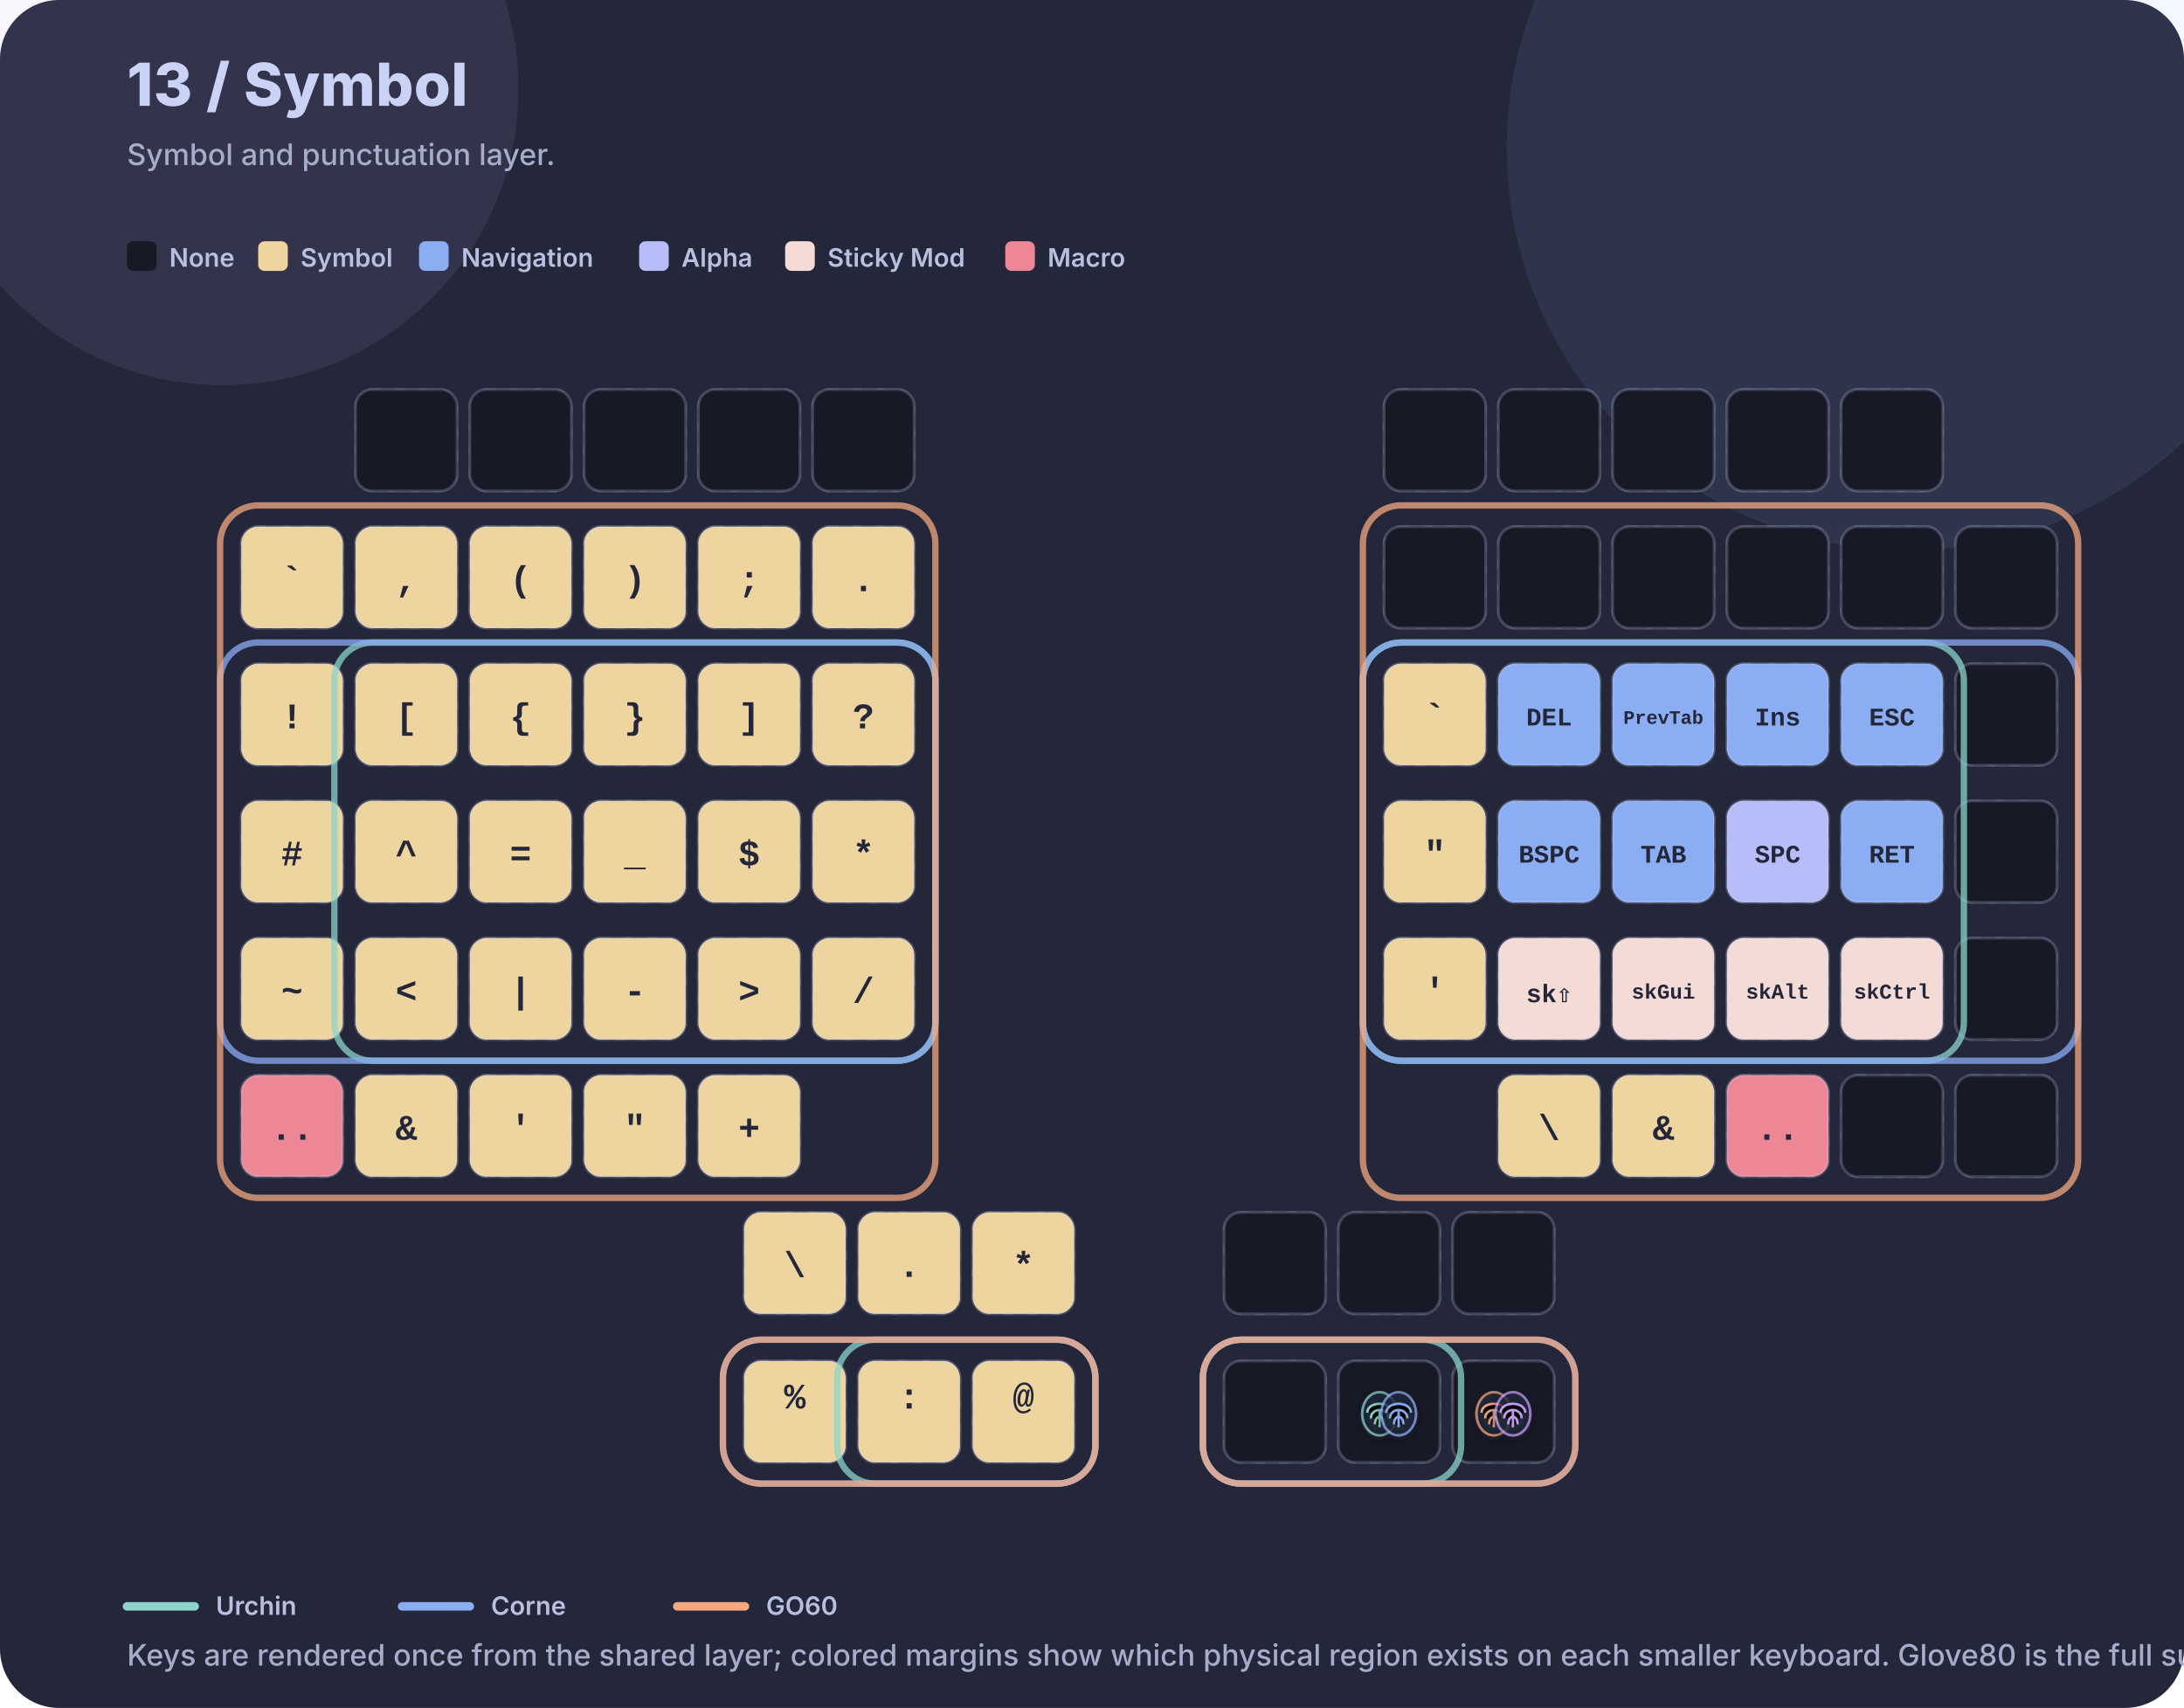
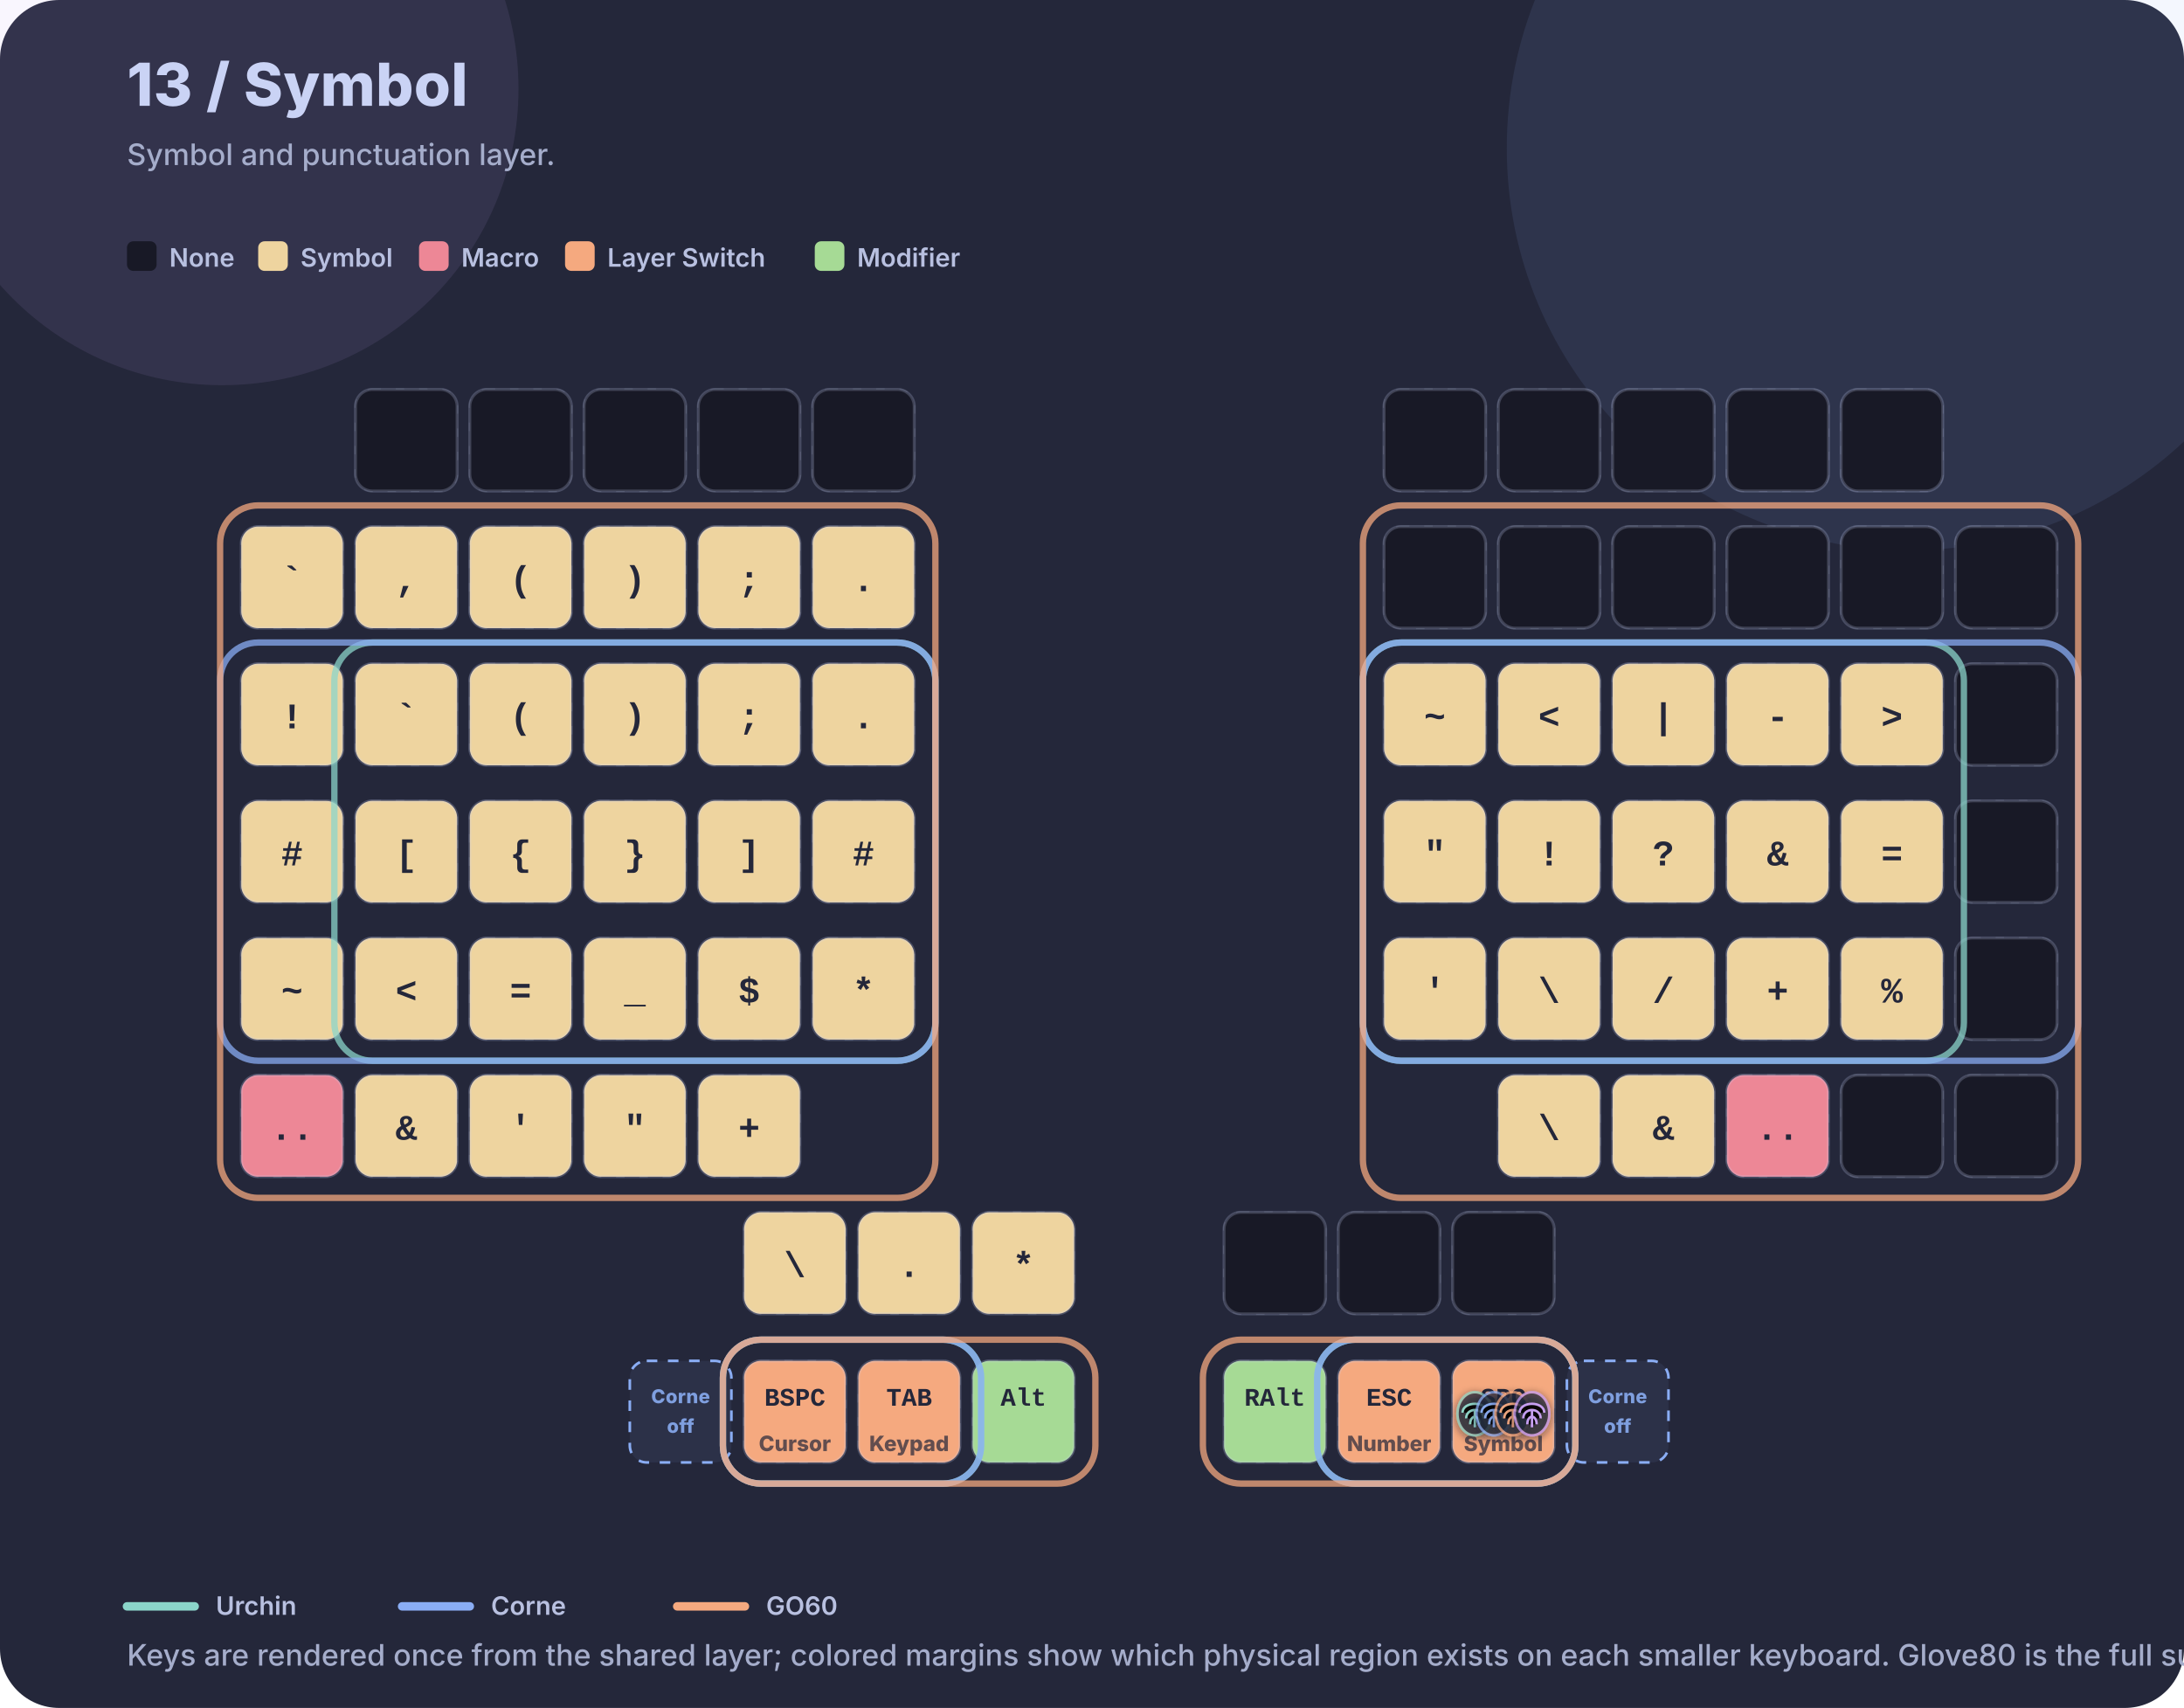
<svg xmlns="http://www.w3.org/2000/svg" width="1032" height="807" viewBox="0 0 1032 807" role="img" aria-labelledby="title desc">
  <style>
    .title { font: 800 28px Inter, Avenir Next, Segoe UI, sans-serif; fill: #cad3f5; letter-spacing: .2px; }
    .subtitle { font: 500 14px Inter, Avenir Next, Segoe UI, sans-serif; fill: #a5adcb; }
    .legend-text { font: 600 12px Inter, Avenir Next, Segoe UI, sans-serif; fill: #b8c0e0; }
    .tap { font-family: Berkeley Mono, SFMono-Regular, Consolas, Liberation Mono, monospace; font-weight: 800; text-anchor: middle; dominant-baseline: central; }
    .tap.transparent { font-size: 16px; fill: #6e738d; }
    .hold { font: 800 10px Inter, Avenir Next, Segoe UI, sans-serif; text-anchor: middle; dominant-baseline: central; }
    .key { stroke: rgba(202,211,245,.22); stroke-width: 1.4; }
    .ghost-key { fill: transparent; stroke: rgba(202,211,245,.13); stroke-width: 1; stroke-dasharray: 4 7; }
+     .corne-disabled-thumb rect { fill: rgba(138,173,244,.08); stroke: #8aadf4; stroke-width: 1.25; stroke-dasharray: 5 5; }
+     .corne-disabled-thumb text { font: 800 9px Inter, Avenir Next, Segoe UI, sans-serif; fill: #8aadf4; text-anchor: middle; letter-spacing: .15px; opacity: .88; }
    .keyboard-boundary { fill: transparent; stroke-width: 3; opacity: .74; }
    .layer-activator { opacity: .96; filter: drop-shadow(0 1px 2px rgba(24,25,38,.8)); }
    .layer-activator * { stroke: #24273a; stroke-width: 1.15; }
    .outline-legend-line { stroke-width: 4; stroke-linecap: round; }
    .shortcut path { fill: none; stroke: #8bd5ca; stroke-width: 1.2; opacity: .62; stroke-linecap: round; }
    .shortcut circle { fill: #8bd5ca; stroke: #24273a; stroke-width: 1.5; }
    .shortcut rect { fill: #181926; stroke: #8bd5ca; stroke-width: 1.2; }
    .shortcut text { font: 800 11px Inter, Avenir Next, Segoe UI, sans-serif; fill: #cad3f5; text-anchor: middle; letter-spacing: .2px; }
  </style>
  <rect x="0" y="0" width="1032" height="807" rx="28" fill="#24273a" />
  <circle cx="105" cy="42" r="140" fill="#c6a0f6" opacity="0.10" />
  <circle cx="902" cy="70" r="190" fill="#8aadf4" opacity="0.10" />
  <text x="60" y="50" class="title">13 / Symbol</text>
  <text x="60" y="78" class="subtitle">Symbol and punctuation layer.</text>
  <rect x="60" y="114" width="14" height="14" rx="3" fill="#181926" />
  <text x="80" y="126" class="legend-text">None</text>
  <rect x="122" y="114" width="14" height="14" rx="3" fill="#eed49f" />
  <text x="142" y="126" class="legend-text">Symbol</text>
-   <rect x="198" y="114" width="14" height="14" rx="3" fill="#8aadf4" />
-   <text x="218" y="126" class="legend-text">Navigation</text>
-   <rect x="302" y="114" width="14" height="14" rx="3" fill="#b7bdf8" />
-   <text x="322" y="126" class="legend-text">Alpha</text>
-   <rect x="371" y="114" width="14" height="14" rx="3" fill="#f4dbd6" />
-   <text x="391" y="126" class="legend-text">Sticky Mod</text>
-   <rect x="475" y="114" width="14" height="14" rx="3" fill="#ed8796" />
-   <text x="495" y="126" class="legend-text">Macro</text>
+   <rect x="198" y="114" width="14" height="14" rx="3" fill="#ed8796" />
+   <text x="218" y="126" class="legend-text">Macro</text>
+   <rect x="267" y="114" width="14" height="14" rx="3" fill="#f5a97f" />
+   <text x="287" y="126" class="legend-text">Layer Switch</text>
+   <rect x="385" y="114" width="14" height="14" rx="3" fill="#a6da95" />
+   <text x="405" y="126" class="legend-text">Modifier</text>
  <g transform="translate(60 184)">
    <rect class="ghost-key" x="108" y="0" width="48" height="48" rx="8" />
    <rect class="ghost-key" x="162" y="0" width="48" height="48" rx="8" />
    <rect class="ghost-key" x="216" y="0" width="48" height="48" rx="8" />
    <rect class="ghost-key" x="270" y="0" width="48" height="48" rx="8" />
    <rect class="ghost-key" x="324" y="0" width="48" height="48" rx="8" />
    <rect class="ghost-key" x="594" y="0" width="48" height="48" rx="8" />
    <rect class="ghost-key" x="648" y="0" width="48" height="48" rx="8" />
    <rect class="ghost-key" x="702" y="0" width="48" height="48" rx="8" />
    <rect class="ghost-key" x="756" y="0" width="48" height="48" rx="8" />
    <rect class="ghost-key" x="810" y="0" width="48" height="48" rx="8" />
    <rect class="ghost-key" x="54" y="64.8" width="48" height="48" rx="8" />
    <rect class="ghost-key" x="108" y="64.8" width="48" height="48" rx="8" />
    <rect class="ghost-key" x="162" y="64.8" width="48" height="48" rx="8" />
    <rect class="ghost-key" x="216" y="64.8" width="48" height="48" rx="8" />
    <rect class="ghost-key" x="270" y="64.8" width="48" height="48" rx="8" />
    <rect class="ghost-key" x="324" y="64.8" width="48" height="48" rx="8" />
    <rect class="ghost-key" x="594" y="64.8" width="48" height="48" rx="8" />
    <rect class="ghost-key" x="648" y="64.8" width="48" height="48" rx="8" />
    <rect class="ghost-key" x="702" y="64.8" width="48" height="48" rx="8" />
    <rect class="ghost-key" x="756" y="64.8" width="48" height="48" rx="8" />
    <rect class="ghost-key" x="810" y="64.8" width="48" height="48" rx="8" />
    <rect class="ghost-key" x="864" y="64.8" width="48" height="48" rx="8" />
    <rect class="ghost-key" x="54" y="129.6" width="48" height="48" rx="8" />
    <rect class="ghost-key" x="108" y="129.6" width="48" height="48" rx="8" />
    <rect class="ghost-key" x="162" y="129.6" width="48" height="48" rx="8" />
    <rect class="ghost-key" x="216" y="129.6" width="48" height="48" rx="8" />
    <rect class="ghost-key" x="270" y="129.6" width="48" height="48" rx="8" />
    <rect class="ghost-key" x="324" y="129.6" width="48" height="48" rx="8" />
    <rect class="ghost-key" x="594" y="129.6" width="48" height="48" rx="8" />
    <rect class="ghost-key" x="648" y="129.6" width="48" height="48" rx="8" />
    <rect class="ghost-key" x="702" y="129.6" width="48" height="48" rx="8" />
    <rect class="ghost-key" x="756" y="129.6" width="48" height="48" rx="8" />
    <rect class="ghost-key" x="810" y="129.6" width="48" height="48" rx="8" />
    <rect class="ghost-key" x="864" y="129.6" width="48" height="48" rx="8" />
    <rect class="ghost-key" x="54" y="194.4" width="48" height="48" rx="8" />
    <rect class="ghost-key" x="108" y="194.4" width="48" height="48" rx="8" />
    <rect class="ghost-key" x="162" y="194.4" width="48" height="48" rx="8" />
    <rect class="ghost-key" x="216" y="194.4" width="48" height="48" rx="8" />
    <rect class="ghost-key" x="270" y="194.4" width="48" height="48" rx="8" />
    <rect class="ghost-key" x="324" y="194.4" width="48" height="48" rx="8" />
    <rect class="ghost-key" x="594" y="194.4" width="48" height="48" rx="8" />
    <rect class="ghost-key" x="648" y="194.4" width="48" height="48" rx="8" />
    <rect class="ghost-key" x="702" y="194.4" width="48" height="48" rx="8" />
    <rect class="ghost-key" x="756" y="194.4" width="48" height="48" rx="8" />
    <rect class="ghost-key" x="810" y="194.4" width="48" height="48" rx="8" />
    <rect class="ghost-key" x="864" y="194.4" width="48" height="48" rx="8" />
    <rect class="ghost-key" x="54" y="259.2" width="48" height="48" rx="8" />
    <rect class="ghost-key" x="108" y="259.2" width="48" height="48" rx="8" />
    <rect class="ghost-key" x="162" y="259.2" width="48" height="48" rx="8" />
    <rect class="ghost-key" x="216" y="259.2" width="48" height="48" rx="8" />
    <rect class="ghost-key" x="270" y="259.2" width="48" height="48" rx="8" />
    <rect class="ghost-key" x="324" y="259.2" width="48" height="48" rx="8" />
    <rect class="ghost-key" x="291.6" y="388.8" width="48" height="48" rx="8" />
    <rect class="ghost-key" x="345.6" y="388.8" width="48" height="48" rx="8" />
    <rect class="ghost-key" x="399.6" y="388.8" width="48" height="48" rx="8" />
    <rect class="ghost-key" x="518.4" y="388.8" width="48" height="48" rx="8" />
    <rect class="ghost-key" x="572.4" y="388.8" width="48" height="48" rx="8" />
    <rect class="ghost-key" x="626.4" y="388.8" width="48" height="48" rx="8" />
    <rect class="ghost-key" x="594" y="259.2" width="48" height="48" rx="8" />
    <rect class="ghost-key" x="648" y="259.2" width="48" height="48" rx="8" />
    <rect class="ghost-key" x="702" y="259.2" width="48" height="48" rx="8" />
    <rect class="ghost-key" x="756" y="259.2" width="48" height="48" rx="8" />
    <rect class="ghost-key" x="810" y="259.2" width="48" height="48" rx="8" />
    <rect class="ghost-key" x="864" y="259.2" width="48" height="48" rx="8" />
    <rect class="ghost-key" x="54" y="324" width="48" height="48" rx="8" />
    <rect class="ghost-key" x="108" y="324" width="48" height="48" rx="8" />
    <rect class="ghost-key" x="162" y="324" width="48" height="48" rx="8" />
    <rect class="ghost-key" x="216" y="324" width="48" height="48" rx="8" />
    <rect class="ghost-key" x="270" y="324" width="48" height="48" rx="8" />
    <rect class="ghost-key" x="291.6" y="459" width="48" height="48" rx="8" />
    <rect class="ghost-key" x="345.6" y="459" width="48" height="48" rx="8" />
    <rect class="ghost-key" x="399.6" y="459" width="48" height="48" rx="8" />
    <rect class="ghost-key" x="518.4" y="459" width="48" height="48" rx="8" />
    <rect class="ghost-key" x="572.4" y="459" width="48" height="48" rx="8" />
    <rect class="ghost-key" x="626.4" y="459" width="48" height="48" rx="8" />
    <rect class="ghost-key" x="648" y="324" width="48" height="48" rx="8" />
    <rect class="ghost-key" x="702" y="324" width="48" height="48" rx="8" />
    <rect class="ghost-key" x="756" y="324" width="48" height="48" rx="8" />
    <rect class="ghost-key" x="810" y="324" width="48" height="48" rx="8" />
    <rect class="ghost-key" x="864" y="324" width="48" height="48" rx="8" />
+     <g class="corne-disabled-thumb" aria-label="Corne disabled thumb key">
+       <rect x="237.6" y="459" width="48" height="48" rx="8" />
+       <text x="261.6" y="479">Corne</text>
+       <text x="261.6" y="493">off</text>
+     </g>
+     <g class="corne-disabled-thumb" aria-label="Corne disabled thumb key">
+       <rect x="680.4" y="459" width="48" height="48" rx="8" />
+       <text x="704.4" y="479">Corne</text>
+       <text x="704.4" y="493">off</text>
+     </g>
    <rect class="key" x="108" y="0" width="48" height="48" rx="8" fill="#181926" />
    <rect class="key" x="162" y="0" width="48" height="48" rx="8" fill="#181926" />
    <rect class="key" x="216" y="0" width="48" height="48" rx="8" fill="#181926" />
    <rect class="key" x="270" y="0" width="48" height="48" rx="8" fill="#181926" />
    <rect class="key" x="324" y="0" width="48" height="48" rx="8" fill="#181926" />
    <rect class="key" x="594" y="0" width="48" height="48" rx="8" fill="#181926" />
    <rect class="key" x="648" y="0" width="48" height="48" rx="8" fill="#181926" />
    <rect class="key" x="702" y="0" width="48" height="48" rx="8" fill="#181926" />
    <rect class="key" x="756" y="0" width="48" height="48" rx="8" fill="#181926" />
    <rect class="key" x="810" y="0" width="48" height="48" rx="8" fill="#181926" />
    <rect class="key" x="54" y="64.8" width="48" height="48" rx="8" fill="#eed49f" />
    <text x="78" y="90.8" class="tap" style="font-size:17px;fill:#24273a">`</text>
    <rect class="key" x="108" y="64.8" width="48" height="48" rx="8" fill="#eed49f" />
    <text x="132" y="90.8" class="tap" style="font-size:17px;fill:#24273a">,</text>
    <rect class="key" x="162" y="64.8" width="48" height="48" rx="8" fill="#eed49f" />
    <text x="186" y="90.8" class="tap" style="font-size:17px;fill:#24273a">(</text>
    <rect class="key" x="216" y="64.8" width="48" height="48" rx="8" fill="#eed49f" />
    <text x="240" y="90.8" class="tap" style="font-size:17px;fill:#24273a">)</text>
    <rect class="key" x="270" y="64.8" width="48" height="48" rx="8" fill="#eed49f" />
    <text x="294" y="90.8" class="tap" style="font-size:17px;fill:#24273a">;</text>
    <rect class="key" x="324" y="64.8" width="48" height="48" rx="8" fill="#eed49f" />
    <text x="348" y="90.8" class="tap" style="font-size:17px;fill:#24273a">.</text>
    <rect class="key" x="594" y="64.8" width="48" height="48" rx="8" fill="#181926" />
    <rect class="key" x="648" y="64.8" width="48" height="48" rx="8" fill="#181926" />
    <rect class="key" x="702" y="64.8" width="48" height="48" rx="8" fill="#181926" />
    <rect class="key" x="756" y="64.8" width="48" height="48" rx="8" fill="#181926" />
    <rect class="key" x="810" y="64.8" width="48" height="48" rx="8" fill="#181926" />
    <rect class="key" x="864" y="64.8" width="48" height="48" rx="8" fill="#181926" />
    <rect class="key" x="54" y="129.6" width="48" height="48" rx="8" fill="#eed49f" />
    <text x="78" y="155.6" class="tap" style="font-size:17px;fill:#24273a">!</text>
    <rect class="key" x="108" y="129.6" width="48" height="48" rx="8" fill="#eed49f" />
-     <text x="132" y="155.6" class="tap" style="font-size:17px;fill:#24273a">[</text>
+     <text x="132" y="155.6" class="tap" style="font-size:17px;fill:#24273a">`</text>
    <rect class="key" x="162" y="129.6" width="48" height="48" rx="8" fill="#eed49f" />
-     <text x="186" y="155.6" class="tap" style="font-size:17px;fill:#24273a">{</text>
+     <text x="186" y="155.6" class="tap" style="font-size:17px;fill:#24273a">(</text>
    <rect class="key" x="216" y="129.6" width="48" height="48" rx="8" fill="#eed49f" />
-     <text x="240" y="155.6" class="tap" style="font-size:17px;fill:#24273a">}</text>
+     <text x="240" y="155.6" class="tap" style="font-size:17px;fill:#24273a">)</text>
    <rect class="key" x="270" y="129.6" width="48" height="48" rx="8" fill="#eed49f" />
-     <text x="294" y="155.6" class="tap" style="font-size:17px;fill:#24273a">]</text>
+     <text x="294" y="155.6" class="tap" style="font-size:17px;fill:#24273a">;</text>
    <rect class="key" x="324" y="129.6" width="48" height="48" rx="8" fill="#eed49f" />
-     <text x="348" y="155.6" class="tap" style="font-size:17px;fill:#24273a">?</text>
+     <text x="348" y="155.6" class="tap" style="font-size:17px;fill:#24273a">.</text>
    <rect class="key" x="594" y="129.6" width="48" height="48" rx="8" fill="#eed49f" />
-     <text x="618" y="155.6" class="tap" style="font-size:17px;fill:#24273a">`</text>
-     <rect class="key" x="648" y="129.6" width="48" height="48" rx="8" fill="#8aadf4" />
-     <text x="672" y="155.6" class="tap" style="font-size:12px;fill:#24273a">DEL</text>
-     <rect class="key" x="702" y="129.6" width="48" height="48" rx="8" fill="#8aadf4" />
-     <text x="726" y="155.6" class="tap" style="font-size:9px;fill:#24273a">PrevTab</text>
-     <rect class="key" x="756" y="129.6" width="48" height="48" rx="8" fill="#8aadf4" />
-     <text x="780" y="155.6" class="tap" style="font-size:12px;fill:#24273a">Ins</text>
-     <rect class="key" x="810" y="129.6" width="48" height="48" rx="8" fill="#8aadf4" />
-     <text x="834" y="155.6" class="tap" style="font-size:12px;fill:#24273a">ESC</text>
+     <text x="618" y="155.6" class="tap" style="font-size:17px;fill:#24273a">~</text>
+     <rect class="key" x="648" y="129.6" width="48" height="48" rx="8" fill="#eed49f" />
+     <text x="672" y="155.6" class="tap" style="font-size:17px;fill:#24273a">&lt;</text>
+     <rect class="key" x="702" y="129.6" width="48" height="48" rx="8" fill="#eed49f" />
+     <text x="726" y="155.6" class="tap" style="font-size:17px;fill:#24273a">|</text>
+     <rect class="key" x="756" y="129.6" width="48" height="48" rx="8" fill="#eed49f" />
+     <text x="780" y="155.6" class="tap" style="font-size:17px;fill:#24273a">-</text>
+     <rect class="key" x="810" y="129.6" width="48" height="48" rx="8" fill="#eed49f" />
+     <text x="834" y="155.6" class="tap" style="font-size:17px;fill:#24273a">&gt;</text>
    <rect class="key" x="864" y="129.6" width="48" height="48" rx="8" fill="#181926" />
    <rect class="key" x="54" y="194.4" width="48" height="48" rx="8" fill="#eed49f" />
    <text x="78" y="220.4" class="tap" style="font-size:17px;fill:#24273a">#</text>
    <rect class="key" x="108" y="194.4" width="48" height="48" rx="8" fill="#eed49f" />
-     <text x="132" y="220.4" class="tap" style="font-size:17px;fill:#24273a">^</text>
+     <text x="132" y="220.4" class="tap" style="font-size:17px;fill:#24273a">[</text>
    <rect class="key" x="162" y="194.4" width="48" height="48" rx="8" fill="#eed49f" />
-     <text x="186" y="220.4" class="tap" style="font-size:17px;fill:#24273a">=</text>
+     <text x="186" y="220.4" class="tap" style="font-size:17px;fill:#24273a">{</text>
    <rect class="key" x="216" y="194.4" width="48" height="48" rx="8" fill="#eed49f" />
-     <text x="240" y="220.4" class="tap" style="font-size:17px;fill:#24273a">_</text>
+     <text x="240" y="220.4" class="tap" style="font-size:17px;fill:#24273a">}</text>
    <rect class="key" x="270" y="194.4" width="48" height="48" rx="8" fill="#eed49f" />
-     <text x="294" y="220.4" class="tap" style="font-size:17px;fill:#24273a">$</text>
+     <text x="294" y="220.4" class="tap" style="font-size:17px;fill:#24273a">]</text>
    <rect class="key" x="324" y="194.4" width="48" height="48" rx="8" fill="#eed49f" />
-     <text x="348" y="220.4" class="tap" style="font-size:17px;fill:#24273a">*</text>
+     <text x="348" y="220.4" class="tap" style="font-size:17px;fill:#24273a">#</text>
    <rect class="key" x="594" y="194.4" width="48" height="48" rx="8" fill="#eed49f" />
    <text x="618" y="220.4" class="tap" style="font-size:17px;fill:#24273a">"</text>
-     <rect class="key" x="648" y="194.4" width="48" height="48" rx="8" fill="#8aadf4" />
-     <text x="672" y="220.4" class="tap" style="font-size:12px;fill:#24273a">BSPC</text>
-     <rect class="key" x="702" y="194.4" width="48" height="48" rx="8" fill="#8aadf4" />
-     <text x="726" y="220.4" class="tap" style="font-size:12px;fill:#24273a">TAB</text>
-     <rect class="key" x="756" y="194.4" width="48" height="48" rx="8" fill="#b7bdf8" />
-     <text x="780" y="220.4" class="tap" style="font-size:12px;fill:#24273a">SPC</text>
-     <rect class="key" x="810" y="194.4" width="48" height="48" rx="8" fill="#8aadf4" />
-     <text x="834" y="220.4" class="tap" style="font-size:12px;fill:#24273a">RET</text>
+     <rect class="key" x="648" y="194.4" width="48" height="48" rx="8" fill="#eed49f" />
+     <text x="672" y="220.4" class="tap" style="font-size:17px;fill:#24273a">!</text>
+     <rect class="key" x="702" y="194.4" width="48" height="48" rx="8" fill="#eed49f" />
+     <text x="726" y="220.4" class="tap" style="font-size:17px;fill:#24273a">?</text>
+     <rect class="key" x="756" y="194.4" width="48" height="48" rx="8" fill="#eed49f" />
+     <text x="780" y="220.4" class="tap" style="font-size:17px;fill:#24273a">&amp;</text>
+     <rect class="key" x="810" y="194.4" width="48" height="48" rx="8" fill="#eed49f" />
+     <text x="834" y="220.4" class="tap" style="font-size:17px;fill:#24273a">=</text>
    <rect class="key" x="864" y="194.4" width="48" height="48" rx="8" fill="#181926" />
    <rect class="key" x="54" y="259.2" width="48" height="48" rx="8" fill="#eed49f" />
    <text x="78" y="285.2" class="tap" style="font-size:17px;fill:#24273a">~</text>
    <rect class="key" x="108" y="259.2" width="48" height="48" rx="8" fill="#eed49f" />
    <text x="132" y="285.2" class="tap" style="font-size:17px;fill:#24273a">&lt;</text>
    <rect class="key" x="162" y="259.2" width="48" height="48" rx="8" fill="#eed49f" />
-     <text x="186" y="285.2" class="tap" style="font-size:17px;fill:#24273a">|</text>
+     <text x="186" y="285.2" class="tap" style="font-size:17px;fill:#24273a">=</text>
    <rect class="key" x="216" y="259.2" width="48" height="48" rx="8" fill="#eed49f" />
-     <text x="240" y="285.2" class="tap" style="font-size:17px;fill:#24273a">-</text>
+     <text x="240" y="285.2" class="tap" style="font-size:17px;fill:#24273a">_</text>
    <rect class="key" x="270" y="259.2" width="48" height="48" rx="8" fill="#eed49f" />
-     <text x="294" y="285.2" class="tap" style="font-size:17px;fill:#24273a">&gt;</text>
+     <text x="294" y="285.2" class="tap" style="font-size:17px;fill:#24273a">$</text>
    <rect class="key" x="324" y="259.2" width="48" height="48" rx="8" fill="#eed49f" />
-     <text x="348" y="285.2" class="tap" style="font-size:17px;fill:#24273a">/</text>
+     <text x="348" y="285.2" class="tap" style="font-size:17px;fill:#24273a">*</text>
    <rect class="key" x="291.6" y="388.8" width="48" height="48" rx="8" fill="#eed49f" />
    <text x="315.6" y="414.8" class="tap" style="font-size:17px;fill:#24273a">\</text>
    <rect class="key" x="345.6" y="388.8" width="48" height="48" rx="8" fill="#eed49f" />
    <text x="369.6" y="414.8" class="tap" style="font-size:17px;fill:#24273a">.</text>
    <rect class="key" x="399.6" y="388.8" width="48" height="48" rx="8" fill="#eed49f" />
    <text x="423.6" y="414.8" class="tap" style="font-size:17px;fill:#24273a">*</text>
    <rect class="key" x="518.4" y="388.8" width="48" height="48" rx="8" fill="#181926" />
    <rect class="key" x="572.4" y="388.8" width="48" height="48" rx="8" fill="#181926" />
    <rect class="key" x="626.4" y="388.8" width="48" height="48" rx="8" fill="#181926" />
    <rect class="key" x="594" y="259.2" width="48" height="48" rx="8" fill="#eed49f" />
    <text x="618" y="285.2" class="tap" style="font-size:17px;fill:#24273a">'</text>
-     <rect class="key" x="648" y="259.2" width="48" height="48" rx="8" fill="#f4dbd6" />
-     <text x="672" y="285.2" class="tap" style="font-size:12px;fill:#24273a">sk⇧</text>
-     <rect class="key" x="702" y="259.2" width="48" height="48" rx="8" fill="#f4dbd6" />
-     <text x="726" y="285.2" class="tap" style="font-size:10px;fill:#24273a">skGui</text>
-     <rect class="key" x="756" y="259.2" width="48" height="48" rx="8" fill="#f4dbd6" />
-     <text x="780" y="285.2" class="tap" style="font-size:10px;fill:#24273a">skAlt</text>
-     <rect class="key" x="810" y="259.2" width="48" height="48" rx="8" fill="#f4dbd6" />
-     <text x="834" y="285.2" class="tap" style="font-size:10px;fill:#24273a">skCtrl</text>
+     <rect class="key" x="648" y="259.2" width="48" height="48" rx="8" fill="#eed49f" />
+     <text x="672" y="285.2" class="tap" style="font-size:17px;fill:#24273a">\</text>
+     <rect class="key" x="702" y="259.2" width="48" height="48" rx="8" fill="#eed49f" />
+     <text x="726" y="285.2" class="tap" style="font-size:17px;fill:#24273a">/</text>
+     <rect class="key" x="756" y="259.2" width="48" height="48" rx="8" fill="#eed49f" />
+     <text x="780" y="285.2" class="tap" style="font-size:17px;fill:#24273a">+</text>
+     <rect class="key" x="810" y="259.2" width="48" height="48" rx="8" fill="#eed49f" />
+     <text x="834" y="285.2" class="tap" style="font-size:17px;fill:#24273a">%</text>
    <rect class="key" x="864" y="259.2" width="48" height="48" rx="8" fill="#181926" />
    <rect class="key" x="54" y="324" width="48" height="48" rx="8" fill="#ed8796" />
    <text x="78" y="350" class="tap" style="font-size:17px;fill:#24273a">..</text>
    <rect class="key" x="108" y="324" width="48" height="48" rx="8" fill="#eed49f" />
    <text x="132" y="350" class="tap" style="font-size:17px;fill:#24273a">&amp;</text>
    <rect class="key" x="162" y="324" width="48" height="48" rx="8" fill="#eed49f" />
    <text x="186" y="350" class="tap" style="font-size:17px;fill:#24273a">'</text>
    <rect class="key" x="216" y="324" width="48" height="48" rx="8" fill="#eed49f" />
    <text x="240" y="350" class="tap" style="font-size:17px;fill:#24273a">"</text>
    <rect class="key" x="270" y="324" width="48" height="48" rx="8" fill="#eed49f" />
    <text x="294" y="350" class="tap" style="font-size:17px;fill:#24273a">+</text>
-     <rect class="key" x="291.6" y="459" width="48" height="48" rx="8" fill="#eed49f" />
-     <text x="315.6" y="477" class="tap" style="font-size:17px;fill:#24273a">%</text>
-     <rect class="key" x="345.6" y="459" width="48" height="48" rx="8" fill="#eed49f" />
-     <text x="369.6" y="477" class="tap" style="font-size:17px;fill:#24273a">:</text>
-     <rect class="key" x="399.6" y="459" width="48" height="48" rx="8" fill="#eed49f" />
-     <text x="423.6" y="477" class="tap" style="font-size:17px;fill:#24273a">@</text>
-     <rect class="key" x="518.4" y="459" width="48" height="48" rx="8" fill="#181926" />
-     <rect class="key" x="572.4" y="459" width="48" height="48" rx="8" fill="#181926" />
-     <rect class="key" x="626.4" y="459" width="48" height="48" rx="8" fill="#181926" />
+     <rect class="key" x="291.6" y="459" width="48" height="48" rx="8" fill="#f5a97f" />
+     <text x="315.6" y="477" class="tap" style="font-size:12px;fill:#24273a">BSPC</text>
+     <text x="315.6" y="498" class="hold" style="fill:rgba(36,39,58,0.70)">Cursor</text>
+     <rect class="key" x="345.6" y="459" width="48" height="48" rx="8" fill="#f5a97f" />
+     <text x="369.6" y="477" class="tap" style="font-size:12px;fill:#24273a">TAB</text>
+     <text x="369.6" y="498" class="hold" style="fill:rgba(36,39,58,0.70)">Keypad</text>
+     <rect class="key" x="399.6" y="459" width="48" height="48" rx="8" fill="#a6da95" />
+     <text x="423.6" y="477" class="tap" style="font-size:12px;fill:#24273a">Alt</text>
+     <rect class="key" x="518.4" y="459" width="48" height="48" rx="8" fill="#a6da95" />
+     <text x="542.4" y="477" class="tap" style="font-size:12px;fill:#24273a">RAlt</text>
+     <rect class="key" x="572.4" y="459" width="48" height="48" rx="8" fill="#f5a97f" />
+     <text x="596.4" y="477" class="tap" style="font-size:12px;fill:#24273a">ESC</text>
+     <text x="596.4" y="498" class="hold" style="fill:rgba(36,39,58,0.70)">Number</text>
+     <rect class="key" x="626.4" y="459" width="48" height="48" rx="8" fill="#f5a97f" />
+     <text x="650.4" y="477" class="tap" style="font-size:12px;fill:#24273a">SPC</text>
+     <text x="650.4" y="498" class="hold" style="fill:rgba(36,39,58,0.70)">Symbol</text>
    <rect class="key" x="648" y="324" width="48" height="48" rx="8" fill="#eed49f" />
    <text x="672" y="350" class="tap" style="font-size:17px;fill:#24273a">\</text>
    <rect class="key" x="702" y="324" width="48" height="48" rx="8" fill="#eed49f" />
    <text x="726" y="350" class="tap" style="font-size:17px;fill:#24273a">&amp;</text>
    <rect class="key" x="756" y="324" width="48" height="48" rx="8" fill="#ed8796" />
    <text x="780" y="350" class="tap" style="font-size:17px;fill:#24273a">..</text>
    <rect class="key" x="810" y="324" width="48" height="48" rx="8" fill="#181926" />
    <rect class="key" x="864" y="324" width="48" height="48" rx="8" fill="#181926" />
    <rect class="keyboard-boundary" x="98" y="119.6" width="284" height="197.6" rx="18" style="stroke:#8bd5ca" />
    <rect class="keyboard-boundary" x="584" y="119.6" width="284" height="197.6" rx="18" style="stroke:#8bd5ca" />
-     <rect class="keyboard-boundary" x="335.6" y="449" width="122" height="68" rx="18" style="stroke:#8bd5ca" />
-     <rect class="keyboard-boundary" x="508.4" y="449" width="122" height="68" rx="18" style="stroke:#8bd5ca" />
+     <rect class="keyboard-boundary" x="281.6" y="449" width="122" height="68" rx="18" style="stroke:#8bd5ca" />
+     <rect class="keyboard-boundary" x="562.4" y="449" width="122" height="68" rx="18" style="stroke:#8bd5ca" />
    <rect class="keyboard-boundary" x="44" y="119.6" width="338" height="197.6" rx="18" style="stroke:#8aadf4" />
    <rect class="keyboard-boundary" x="584" y="119.6" width="338" height="197.6" rx="18" style="stroke:#8aadf4" />
-     <rect class="keyboard-boundary" x="281.6" y="449" width="176" height="68" rx="18" style="stroke:#8aadf4" />
-     <rect class="keyboard-boundary" x="508.4" y="449" width="176" height="68" rx="18" style="stroke:#8aadf4" />
+     <rect class="keyboard-boundary" x="281.6" y="449" width="122" height="68" rx="18" style="stroke:#8aadf4" />
+     <rect class="keyboard-boundary" x="562.4" y="449" width="122" height="68" rx="18" style="stroke:#8aadf4" />
    <rect class="keyboard-boundary" x="44" y="54.8" width="338" height="327.2" rx="18" style="stroke:#f5a97f" />
    <rect class="keyboard-boundary" x="584" y="54.8" width="338" height="327.2" rx="18" style="stroke:#f5a97f" />
    <rect class="keyboard-boundary" x="281.6" y="449" width="176" height="68" rx="18" style="stroke:#f5a97f" />
    <rect class="keyboard-boundary" x="508.4" y="449" width="176" height="68" rx="18" style="stroke:#f5a97f" />
-     <g class="layer-activator" aria-label="Urchin activation key" transform="translate(591.9 484.0)">
+     <g class="layer-activator" aria-label="Urchin activation key" transform="translate(636.9 484.0)">
      <ellipse cx="0" cy="0" rx="8.2" ry="10.2" style="fill:#24273a;opacity:.72;stroke:#8bd5ca;stroke-width:1.2" />
      <path d="M -5.8 -0.5 C -5.8 -6.1, 5.8 -6.1, 5.8 -0.5" style="stroke:#8bd5ca" />
      <path d="M -4.1 2.2 C -4.1 -3.1, 4.1 -3.1, 4.1 2.2" style="stroke:#8bd5ca" />
      <path d="M -2.2 5.0 C -2.2 .2, 2.2 .2, 2.2 5.0" style="stroke:#8bd5ca" />
      <path d="M 0 -1.4 L 0 6.4" style="stroke:#8bd5ca" />
    </g>
-     <g class="layer-activator" aria-label="Corne activation key" transform="translate(600.9 484.0)">
+     <g class="layer-activator" aria-label="Corne activation key" transform="translate(645.9 484.0)">
      <ellipse cx="0" cy="0" rx="8.2" ry="10.2" style="fill:#24273a;opacity:.72;stroke:#8aadf4;stroke-width:1.2" />
      <path d="M -5.8 -0.5 C -5.8 -6.1, 5.8 -6.1, 5.8 -0.5" style="stroke:#8aadf4" />
      <path d="M -4.1 2.2 C -4.1 -3.1, 4.1 -3.1, 4.1 2.2" style="stroke:#8aadf4" />
      <path d="M -2.2 5.0 C -2.2 .2, 2.2 .2, 2.2 5.0" style="stroke:#8aadf4" />
      <path d="M 0 -1.4 L 0 6.4" style="stroke:#8aadf4" />
    </g>
-     <g class="layer-activator" aria-label="GO60 activation key" transform="translate(645.9 484.0)">
+     <g class="layer-activator" aria-label="GO60 activation key" transform="translate(654.9 484.0)">
      <ellipse cx="0" cy="0" rx="8.2" ry="10.2" style="fill:#24273a;opacity:.72;stroke:#f5a97f;stroke-width:1.2" />
      <path d="M -5.8 -0.5 C -5.8 -6.1, 5.8 -6.1, 5.8 -0.5" style="stroke:#f5a97f" />
      <path d="M -4.1 2.2 C -4.1 -3.1, 4.1 -3.1, 4.1 2.2" style="stroke:#f5a97f" />
      <path d="M -2.2 5.0 C -2.2 .2, 2.2 .2, 2.2 5.0" style="stroke:#f5a97f" />
      <path d="M 0 -1.4 L 0 6.4" style="stroke:#f5a97f" />
    </g>
-     <g class="layer-activator" aria-label="Glove80 activation key" transform="translate(654.9 484.0)">
+     <g class="layer-activator" aria-label="Glove80 activation key" transform="translate(663.9 484.0)">
      <ellipse cx="0" cy="0" rx="8.2" ry="10.2" style="fill:#24273a;opacity:.72;stroke:#c6a0f6;stroke-width:1.2" />
      <path d="M -5.8 -0.5 C -5.8 -6.1, 5.8 -6.1, 5.8 -0.5" style="stroke:#c6a0f6" />
      <path d="M -4.1 2.2 C -4.1 -3.1, 4.1 -3.1, 4.1 2.2" style="stroke:#c6a0f6" />
      <path d="M -2.2 5.0 C -2.2 .2, 2.2 .2, 2.2 5.0" style="stroke:#c6a0f6" />
      <path d="M 0 -1.4 L 0 6.4" style="stroke:#c6a0f6" />
    </g>
  </g>
  <line x1="60" y1="759" x2="92" y2="759" class="outline-legend-line" style="stroke:#8bd5ca" />
  <text x="102" y="763" class="legend-text">Urchin</text>
  <line x1="190" y1="759" x2="222" y2="759" class="outline-legend-line" style="stroke:#8aadf4" />
  <text x="232" y="763" class="legend-text">Corne</text>
  <line x1="320" y1="759" x2="352" y2="759" class="outline-legend-line" style="stroke:#f5a97f" />
  <text x="362" y="763" class="legend-text">GO60</text>
  <text x="60" y="787" class="subtitle">Keys are rendered once from the shared layer; colored margins show which physical region exists on each smaller keyboard. Glove80 is the full superset.</text>
</svg>
